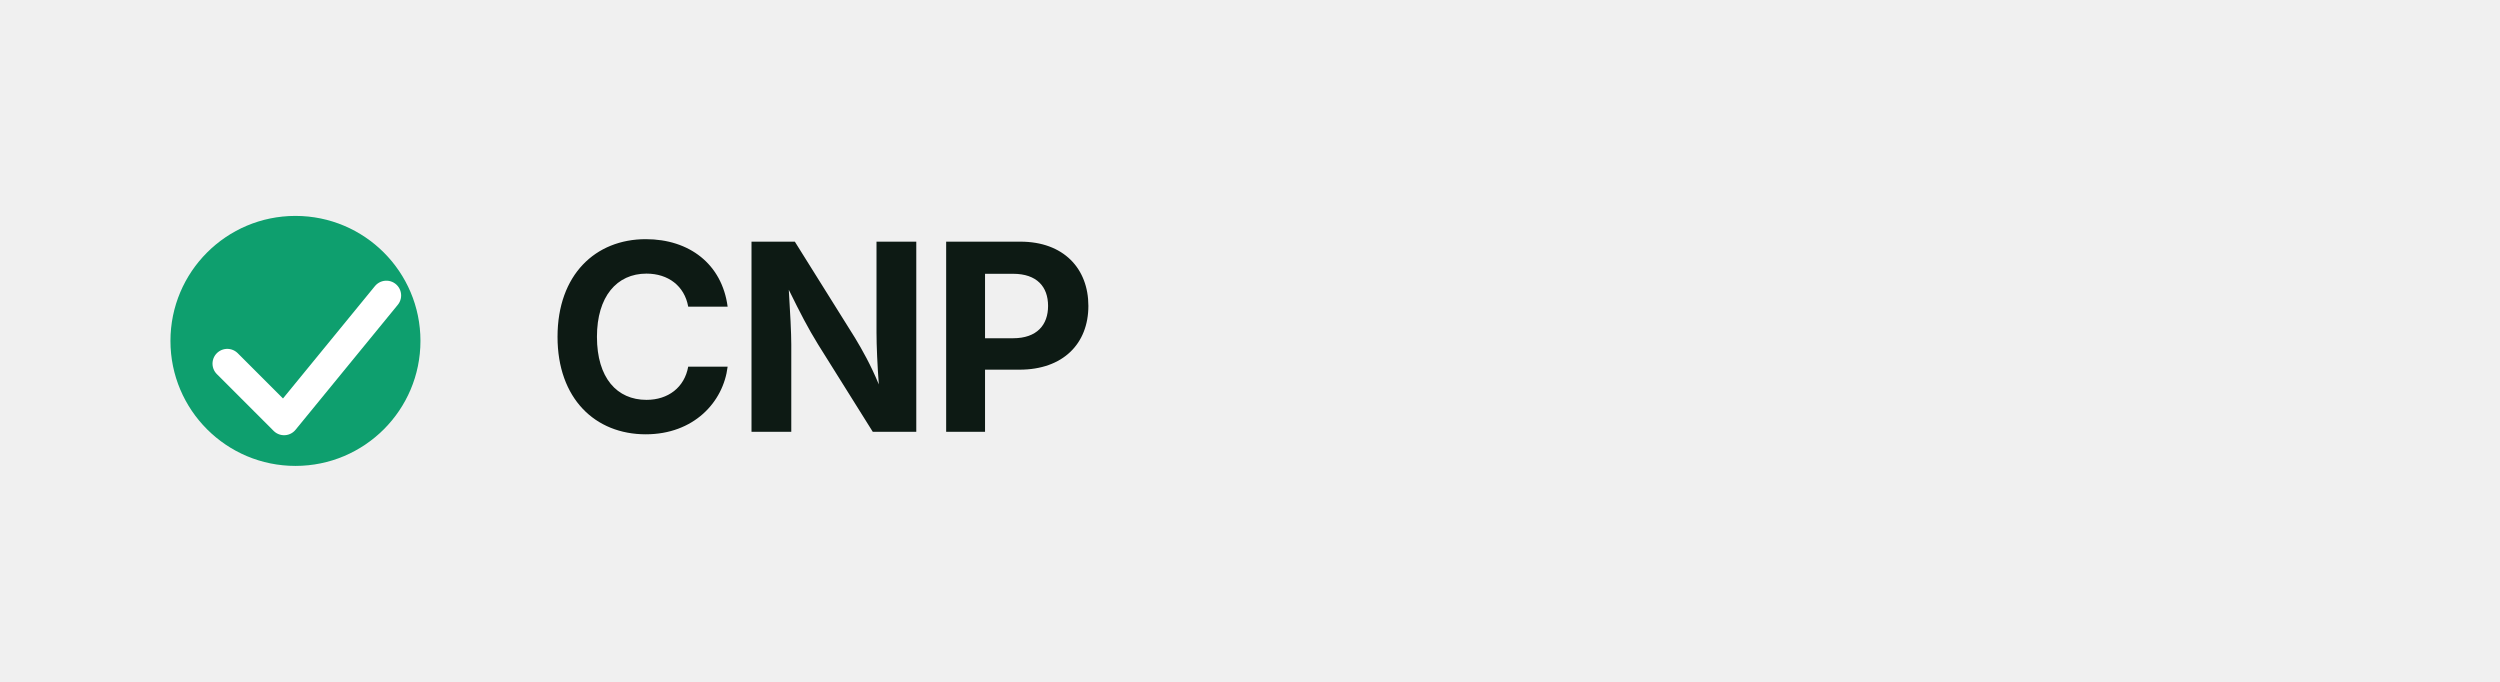
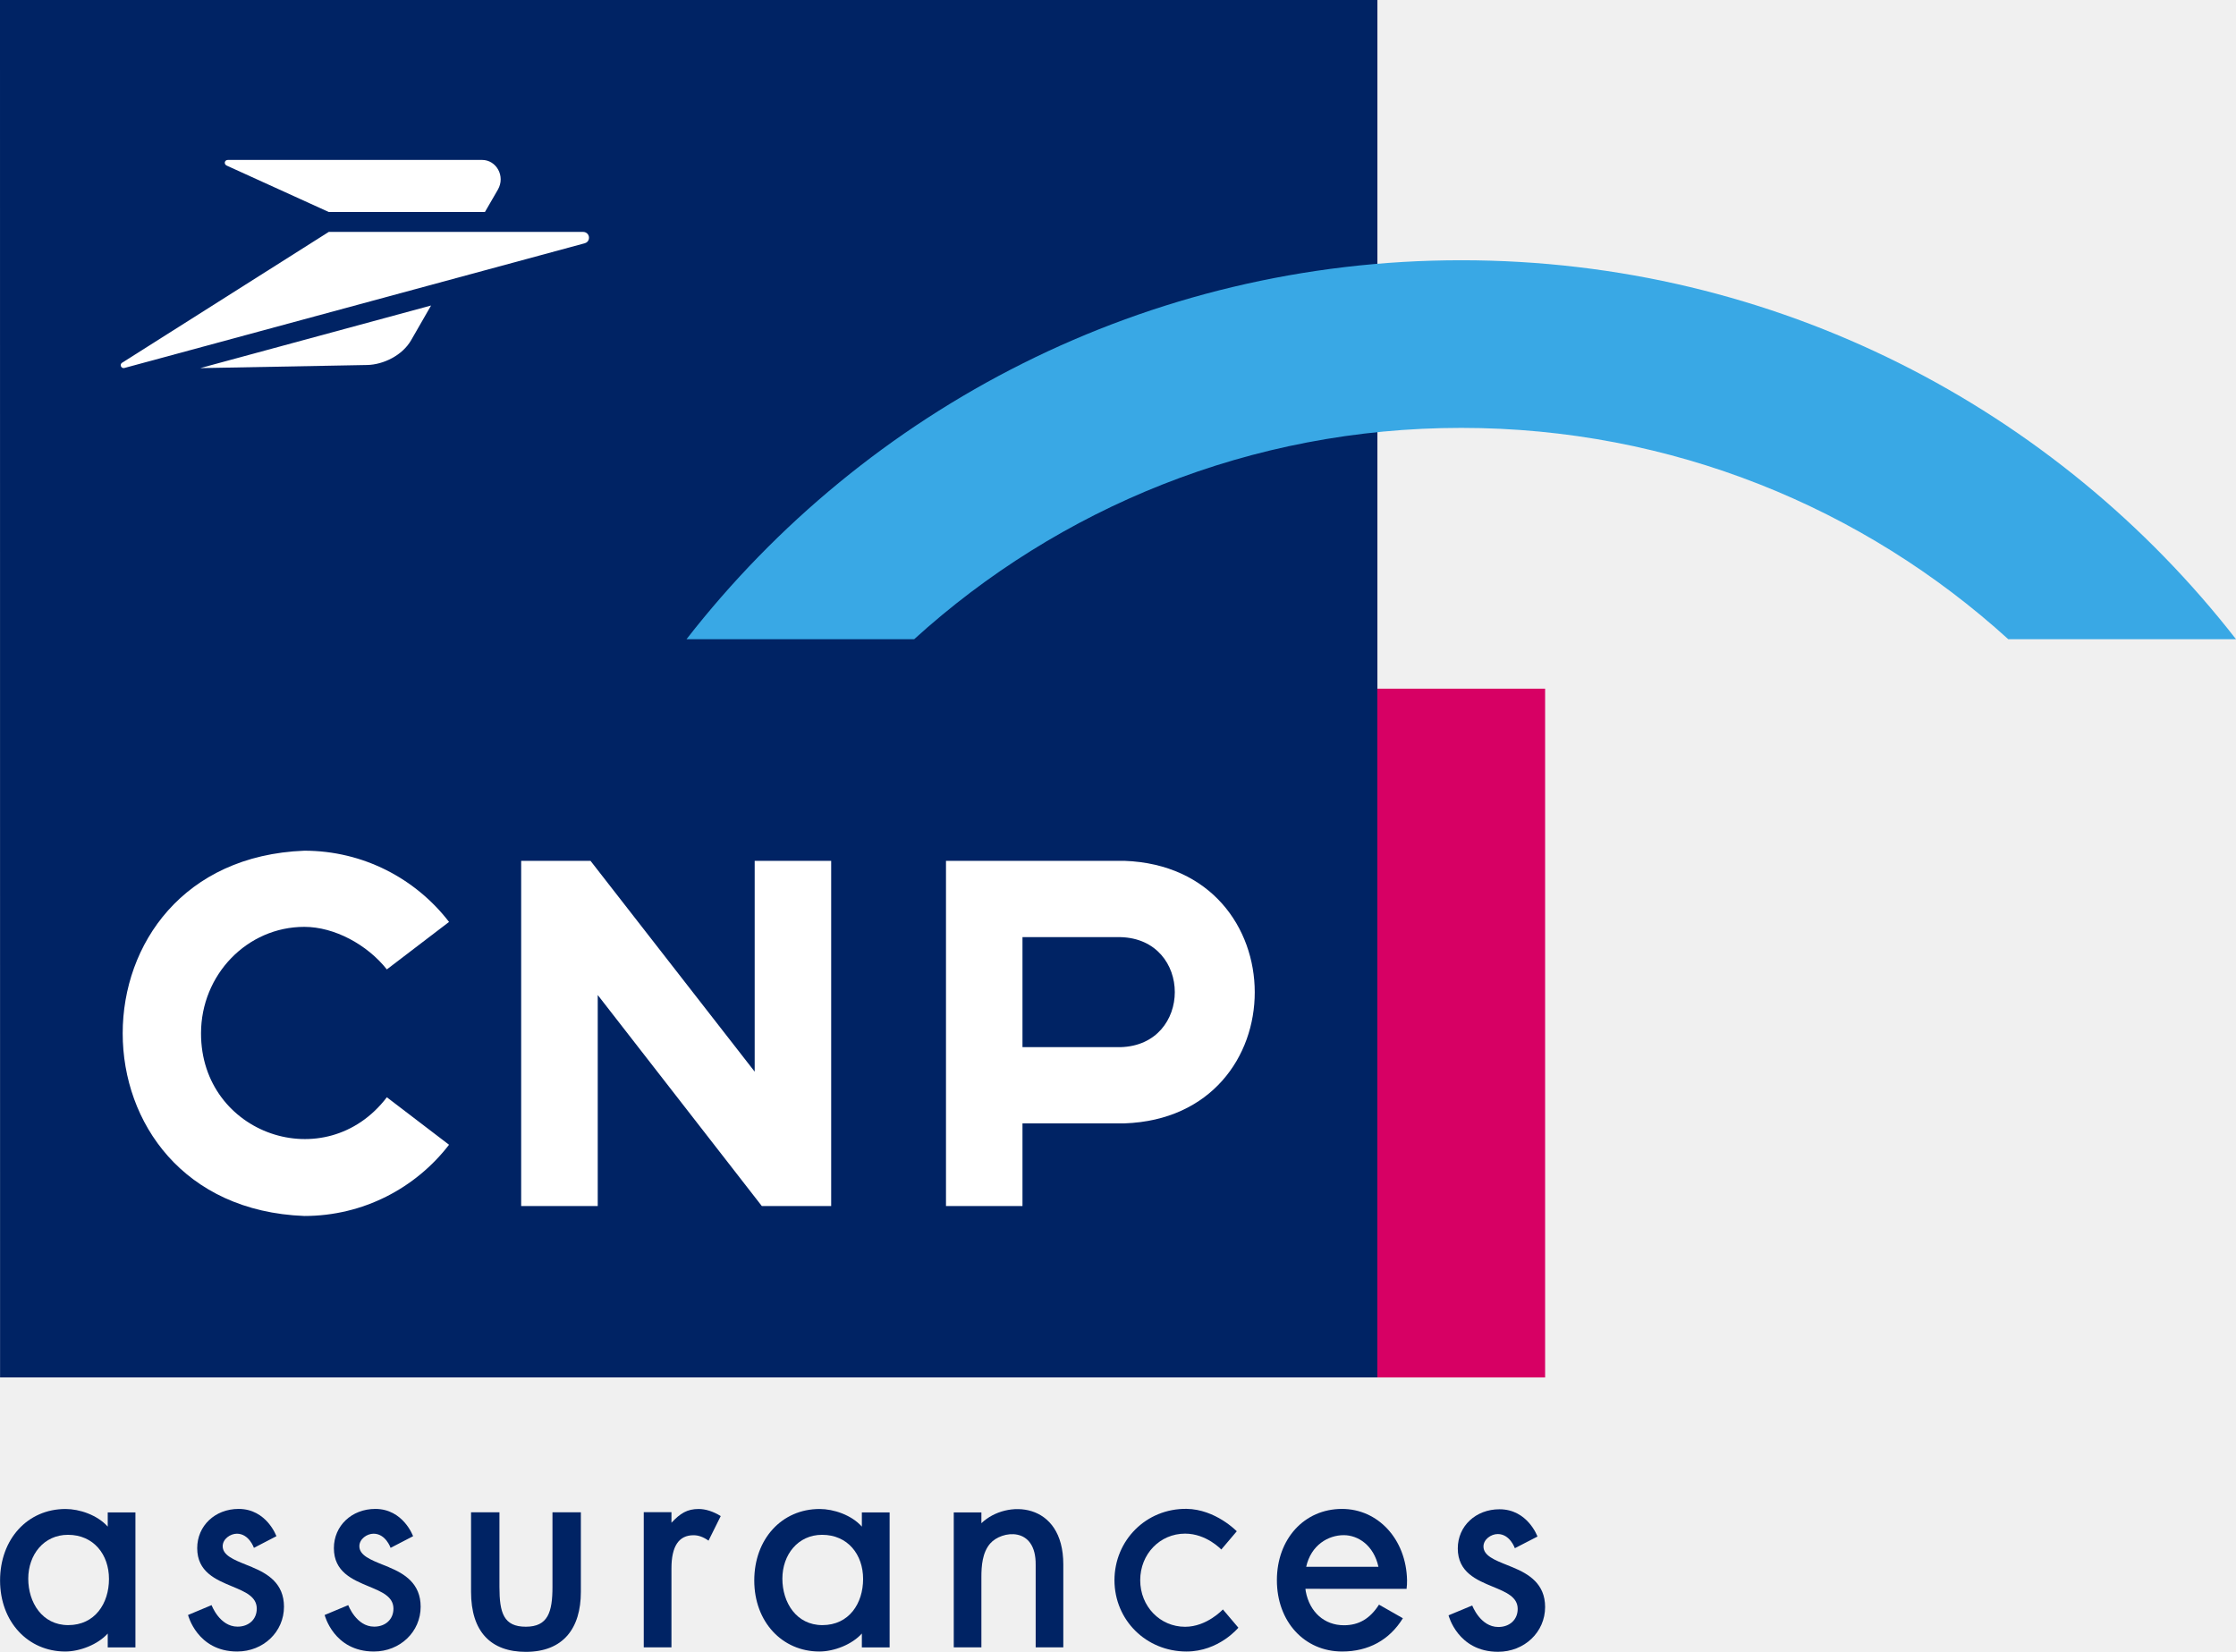
- <svg xmlns="http://www.w3.org/2000/svg" viewBox="0 0 220 60" width="220" height="60" role="img" aria-label="CNP">
-   <rect width="220" height="60" fill="none" />
-   <circle cx="26" cy="30" r="11" fill="#0E9F6E" />
-   <path d="M20 32 l5 5 9-11" fill="none" stroke="#fff" stroke-width="2.6" stroke-linecap="round" stroke-linejoin="round" />
-   <text x="48" y="38" font-family="Inter,Helvetica,Arial,sans-serif" font-size="23" font-weight="700" letter-spacing="-0.4" fill="#0D1A14">CNP</text>
+ <svg xmlns="http://www.w3.org/2000/svg" version="1.2" viewBox="0 0 512 378.23" width="512" height="378.23" id="svg20">
+   <defs id="defs20" />
+   <style id="style1">
+ 		.s0 { fill: #002364 } 
+ 		.s1 { fill: #d70064 } 
+ 		.s2 { fill: #39a8e5 } 
+ 		.s3 { fill: #ffffff } 
+ 	</style>
+   <g id="g20" transform="matrix(0.158947,0,0,0.158947,-0.04768409,0)">
+     <path fill-rule="evenodd" class="s0" d="M 0.3,0 H 1984.6 V 1984.3 H 0.4 Z" id="path1" />
+     <path class="s1" d="m 1984.5,992.1 h 241.7 v 992.2 h -241.7 z" id="path2" />
+     <path fill-rule="evenodd" class="s2" d="m 989.3,920.8 c 258.6,-332.2 662.4,-545.9 1116.1,-545.9 453.7,0 857.4,213.7 1116.1,545.9 h -328.1 c -208.1,-189.1 -484.6,-304.4 -788,-304.4 -303.4,0 -579.9,115.3 -788.1,304.4 z" id="path3" />
+     <path class="s3" d="M 840.5,334.1 H 473.9 L 175.8,522.8 c -3.6,2.9 -0.6,8.5 3.7,7.3 L 842.8,350.4 c 3,-0.8 6,-3.6 6,-8 0,-5 -4.1,-8.3 -8.3,-8.3 z" id="path4" />
+     <path class="s3" d="m 529.3,525.8 c 23.4,-0.5 50.7,-13.9 63.2,-35.6 l 28.8,-50.1 -332.6,90.2 z" id="path5" />
+     <path class="s3" d="m 327,238.6 146.9,66.8 h 225 l 18.7,-32.3 c 11.1,-19.4 -2.4,-42.7 -22.7,-42.7 H 328.6 c -5,0 -6.2,6.1 -1.6,8.2 z" id="path6" />
+     <path class="s3" d="m 861.4,1433.4 236.4,304 h 99.9 v -497.3 h -110.2 v 303.7 L 851,1240.1 h -99.9 v 497.3 h 110.3 z" id="path7" />
+     <path class="s3" d="m 438.7,1751.7 c 84.9,0 160.4,-40.2 208.5,-102.6 l -89.6,-68.4 c -88.4,115.8 -267.9,53.4 -267.7,-92.1 0,-84.6 66.6,-153.4 148.8,-153.4 43.4,0 90.6,25.6 118.9,61.3 l 89.6,-68.4 c -48.1,-62.4 -123.6,-102.6 -208.5,-102.6 -348.9,13.5 -348.8,512.8 0,526.2 z" id="path8" />
+     <path fill-rule="evenodd" class="s3" d="m 1473.3,1618.3 v 119.1 h -110.2 v -497.3 h 257.2 c 249.7,9.1 250.6,369.3 0,378.2 z m 0,-109.8 h 141.1 c 104.4,-2.7 104.5,-155.9 0,-158.5 h -141.1 z" id="path9" />
+     <g id="g19">
+       <path class="s0" d="m 1414.1,2194.3 v -15.6 h -39.8 v 194.4 h 39.8 v -101.5 c 0,-15.4 1.3,-35 12.7,-48.1 16.3,-18.7 66.3,-25.4 65.5,31 v 118.6 h 39.8 v -119.5 c 0,-90.4 -82,-94 -118,-59.3 z" id="path10" />
+       <path fill-rule="evenodd" class="s0" d="m 1933.6,2173.7 c 51.7,0 92.5,43.4 93.7,102.7 0.1,4.5 -0.2,8.6 -0.7,12.5 l -145.7,-0.1 0.5,3.8 c 5.6,29.7 26.8,48.7 55,48.7 21.4,0 37.5,-9.4 50.5,-29.7 l 34.4,19.6 c -19.3,31.3 -49.5,47.9 -87.5,47.9 -54.5,0 -94,-43.2 -94,-102.7 0,-59.5 39.5,-102.7 93.8,-102.7 z m 52.5,83.4 c -6.9,-31.4 -29.7,-45.6 -50,-45.6 -22.3,0 -47.1,14.2 -54.1,45.6 z" id="path11" />
+       <path fill-rule="evenodd" class="s0" d="m 155.5,2178.7 h 39.9 v 194.5 h -39.9 v -20 c -14.2,15.8 -40,25.9 -61.2,25.9 -53.5,0 -93.9,-42.6 -93.9,-102.3 0,-59.7 39.7,-103 94.3,-103 19.9,0 45.7,8.5 60.8,25.4 z m 1.8,95.9 c 0,-35.2 -22.1,-63.6 -59.1,-63.6 -34.8,0 -57.2,28.7 -57.2,63.2 0,34.4 20.2,66.9 57.6,66.9 38.5,0 58.7,-31.3 58.7,-66.5 z" id="path12" />
+       <path fill-rule="evenodd" class="s0" d="m 1241.9,2178.7 h 40 v 194.5 h -40 v -20 c -14.1,15.8 -40,25.9 -61.2,25.9 -53.5,0 -93.8,-42.6 -93.8,-102.3 0,-59.7 39.6,-103 94.2,-103 19.9,0 45.8,8.5 60.8,25.4 z m 1.8,95.9 c 0,-35.2 -22.1,-63.6 -59.1,-63.6 -34.8,0 -57.2,28.7 -57.2,63.2 0,34.4 20.2,66.9 57.6,66.9 38.5,0 58.7,-31.3 58.7,-66.5 z" id="path13" />
+       <path class="s0" d="m 2179.9,2258 q -4.1,-1.7 -8.1,-3.3 c -18.5,-7.4 -34.4,-13.7 -34.4,-26.9 0,-10.2 10.9,-17.9 20.6,-17.9 17.6,0 24.6,20.4 24.6,20.4 l 32.6,-16.8 c 0,0 -14.1,-39.3 -54.7,-39.3 -34.2,0 -60.1,24.2 -60.1,56.4 0,34.3 26.9,45.4 50.6,55.2 19.2,7.9 35.7,14.8 35.7,32 0,15.3 -11.4,26 -27.9,26 -26,0 -37.6,-31 -37.6,-31 l -34.1,14.2 c 0,0 13.2,52.5 71.3,52.5 38,0 67.8,-28.3 67.8,-64.5 0,-33.4 -23.4,-47.5 -46.3,-57 z" id="path14" />
+       <path class="s0" d="m 560.3,2257.5 q -4.1,-1.6 -8,-3.2 c -18.4,-7.4 -34.3,-13.8 -34.3,-26.9 0,-10.3 10.8,-18 20.5,-18 17.5,0 24.5,20.4 24.5,20.4 l 32.4,-16.8 c 0,0 -14.1,-39.3 -54.4,-39.3 -34,0 -59.7,24.3 -59.7,56.5 0,34.2 26.7,45.3 50.2,55.1 19.1,7.9 35.6,14.8 35.6,32.1 0,15.3 -11.4,25.9 -27.8,25.9 -25.8,0 -37.3,-31 -37.3,-31 l -34,14.2 c 0,0 13.1,52.6 70.9,52.6 37.8,0 67.4,-28.4 67.4,-64.5 0,-33.5 -23.3,-47.6 -46,-57 z" id="path15" />
+       <path class="s0" d="m 363.4,2257.5 q -4,-1.6 -8,-3.2 c -18.4,-7.4 -34.3,-13.8 -34.3,-26.9 0,-10.3 10.9,-18 20.5,-18 17.5,0 24.5,20.4 24.5,20.4 l 32.4,-16.8 c 0,0 -14.1,-39.3 -54.4,-39.3 -34,0 -59.7,24.3 -59.7,56.5 0,34.2 26.7,45.3 50.3,55.1 19,7.9 35.5,14.8 35.5,32.1 0,15.3 -11.4,25.9 -27.7,25.9 -25.9,0 -37.4,-31 -37.4,-31 l -33.9,14.2 c 0,0 13.1,52.6 70.8,52.6 37.8,0 67.4,-28.4 67.4,-64.5 0,-33.5 -23.3,-47.6 -46,-57 z" id="path16" />
+       <path class="s0" d="m 967.6,2193.6 v -15.2 h -39.9 v 194.7 h 39.9 v -113.8 q 0,-47.7 31.8,-47.7 c 7.1,0 14.1,2.5 21.6,7.8 l 17.6,-35.4 c -10.9,-6.7 -21.9,-10.2 -31.8,-10.2 -16.6,0 -26.5,6.3 -39.2,19.8 z" id="path17" />
+       <path class="s0" d="m 796.2,2285.9 c 0,36.5 -6.5,57.5 -38.4,57.5 -31.9,0 -38,-19.8 -38,-57.5 v -107.3 h -40.9 v 114.5 c 0,57.5 28.5,86.5 78.9,86.5 53.7,0 79.3,-33.6 79.3,-86.5 v -114.5 h -40.9 z" id="path18" />
+       <path class="s0" d="m 1707.6,2343.5 c -36.3,0 -64.7,-29.5 -64.7,-67.1 0,-37.7 28.4,-67.1 64.7,-67.1 30.8,0 52.1,22.9 52.1,22.9 l 22.3,-26.3 c 0,0 -30.5,-31.7 -72.4,-32.3 -58.1,-0.6 -103.7,45.2 -103.8,102.8 0.1,57.6 45.7,102.7 103.8,102.7 46.7,0 74.7,-34.3 74.7,-34.3 l -22.3,-26.3 c 0,0 -23,25 -54.4,25 z" id="path19" />
+     </g>
+   </g>
</svg>
